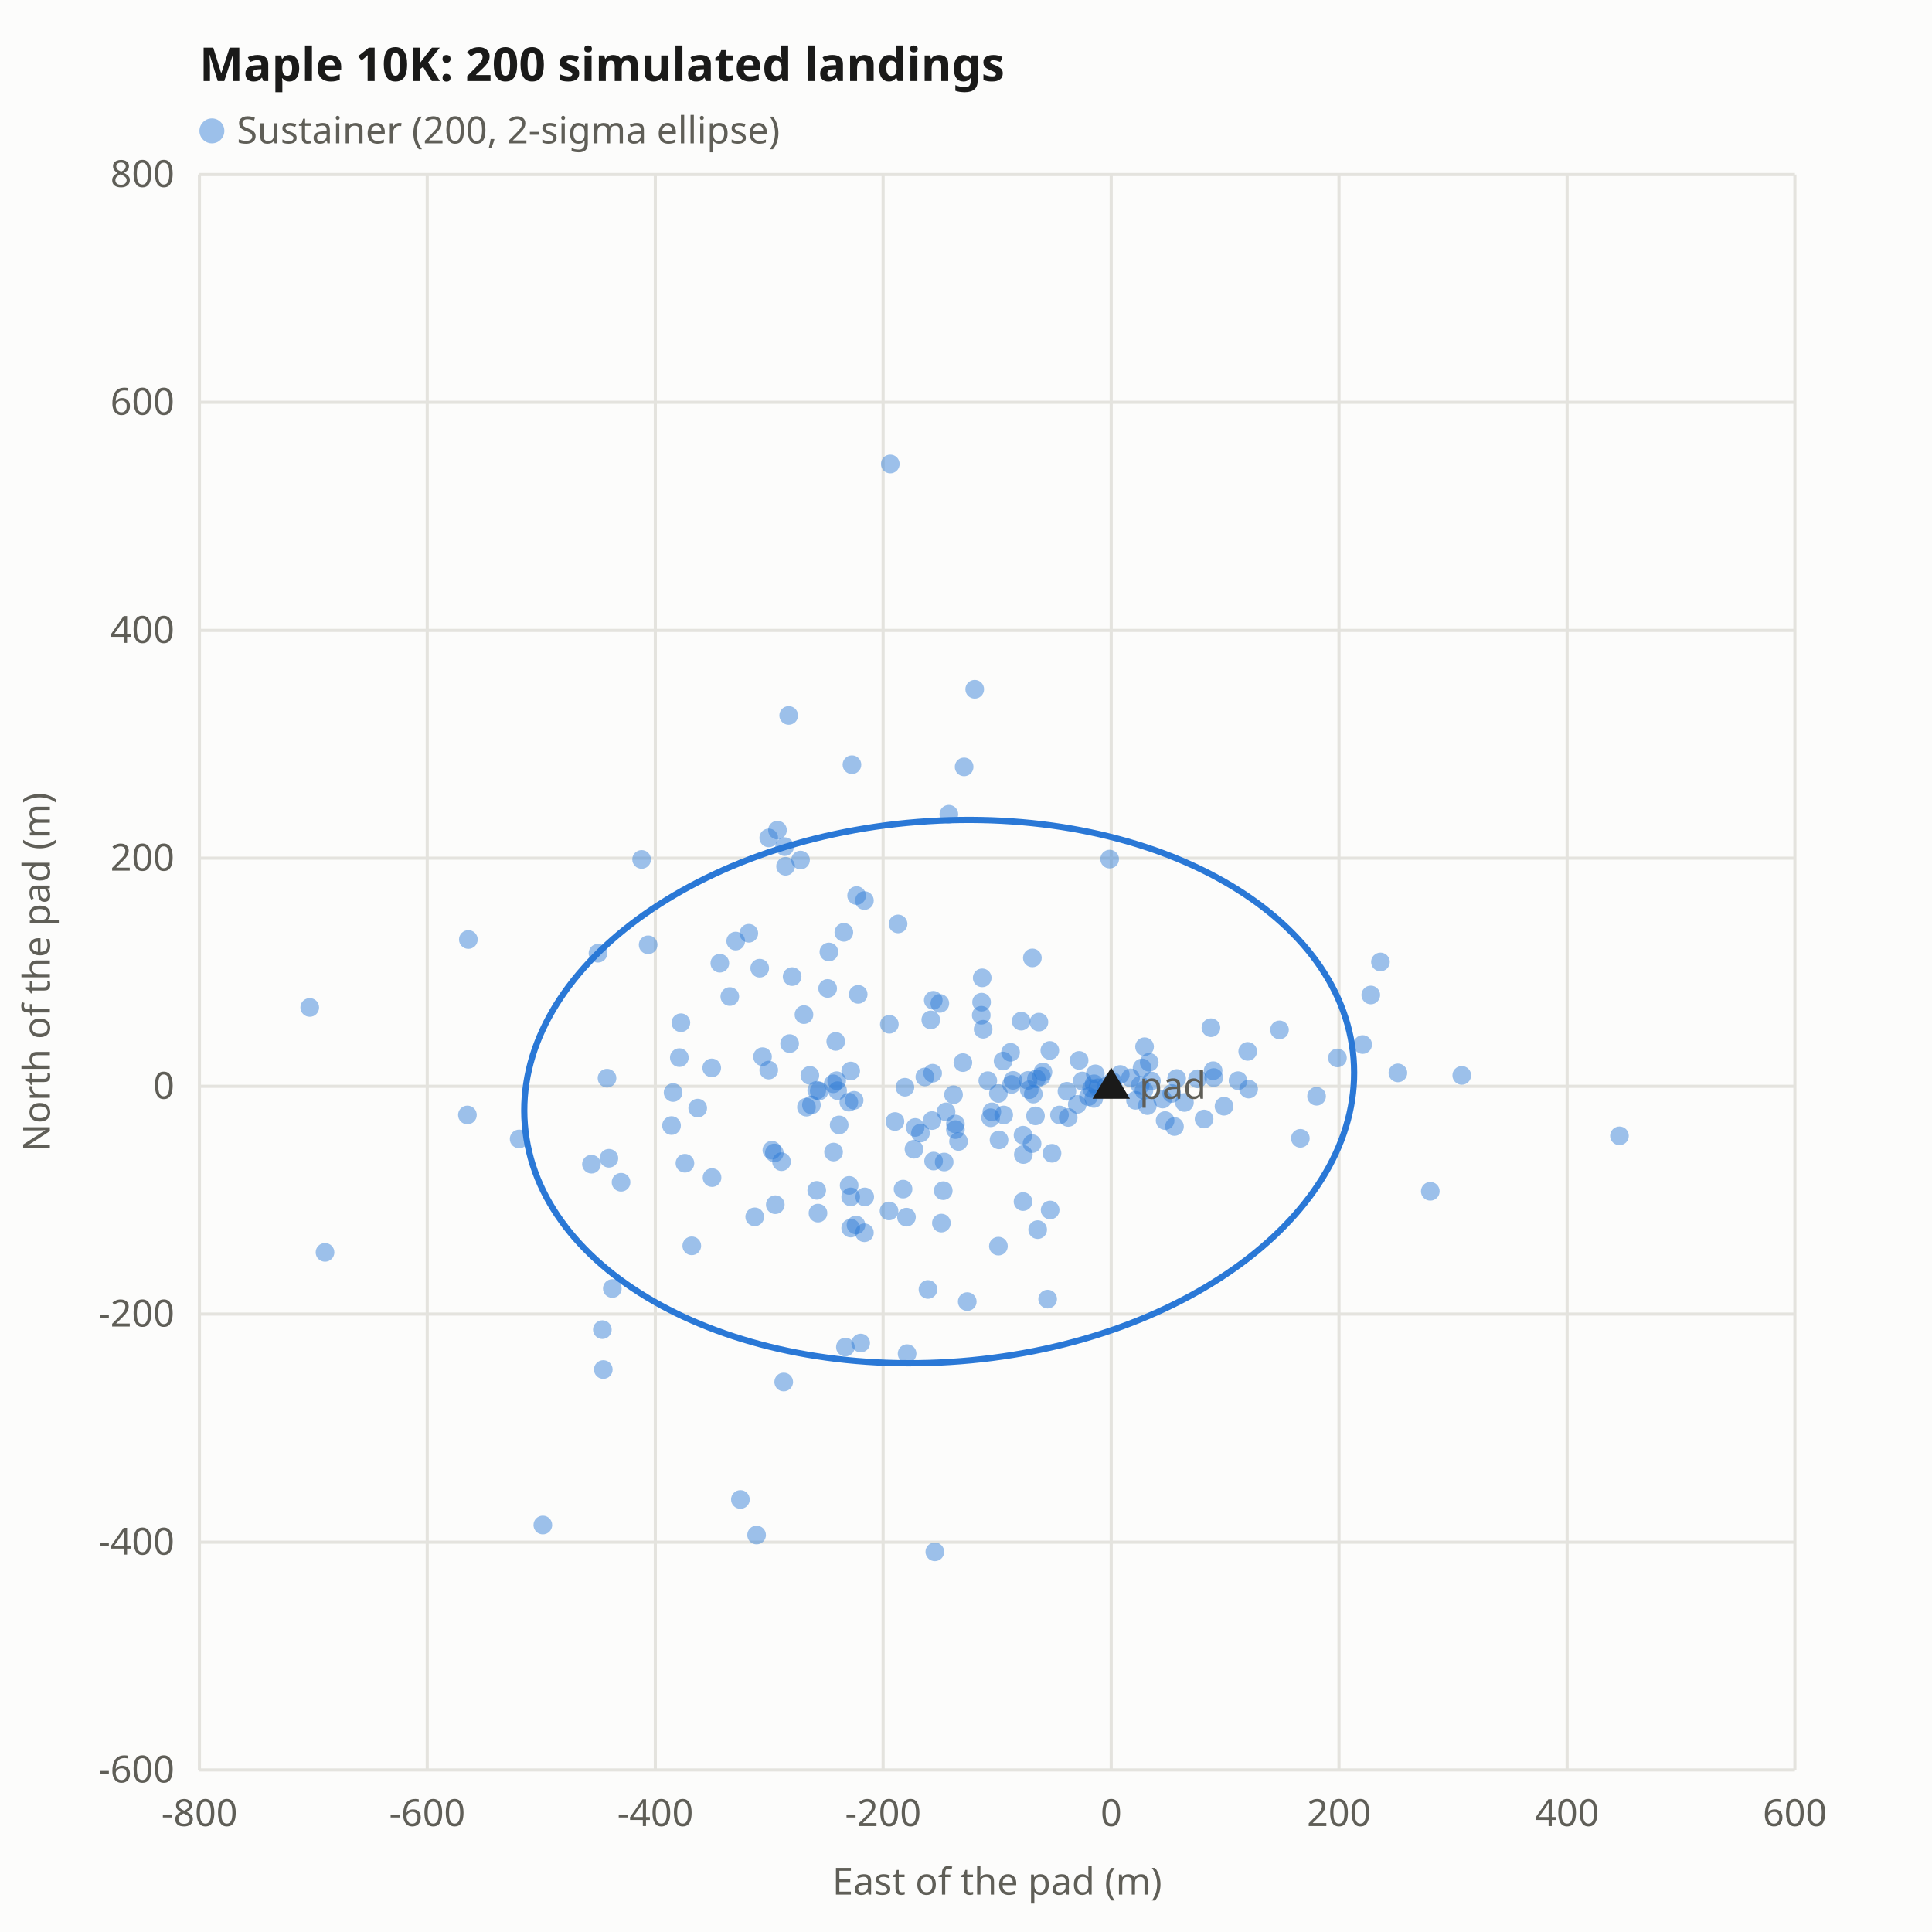
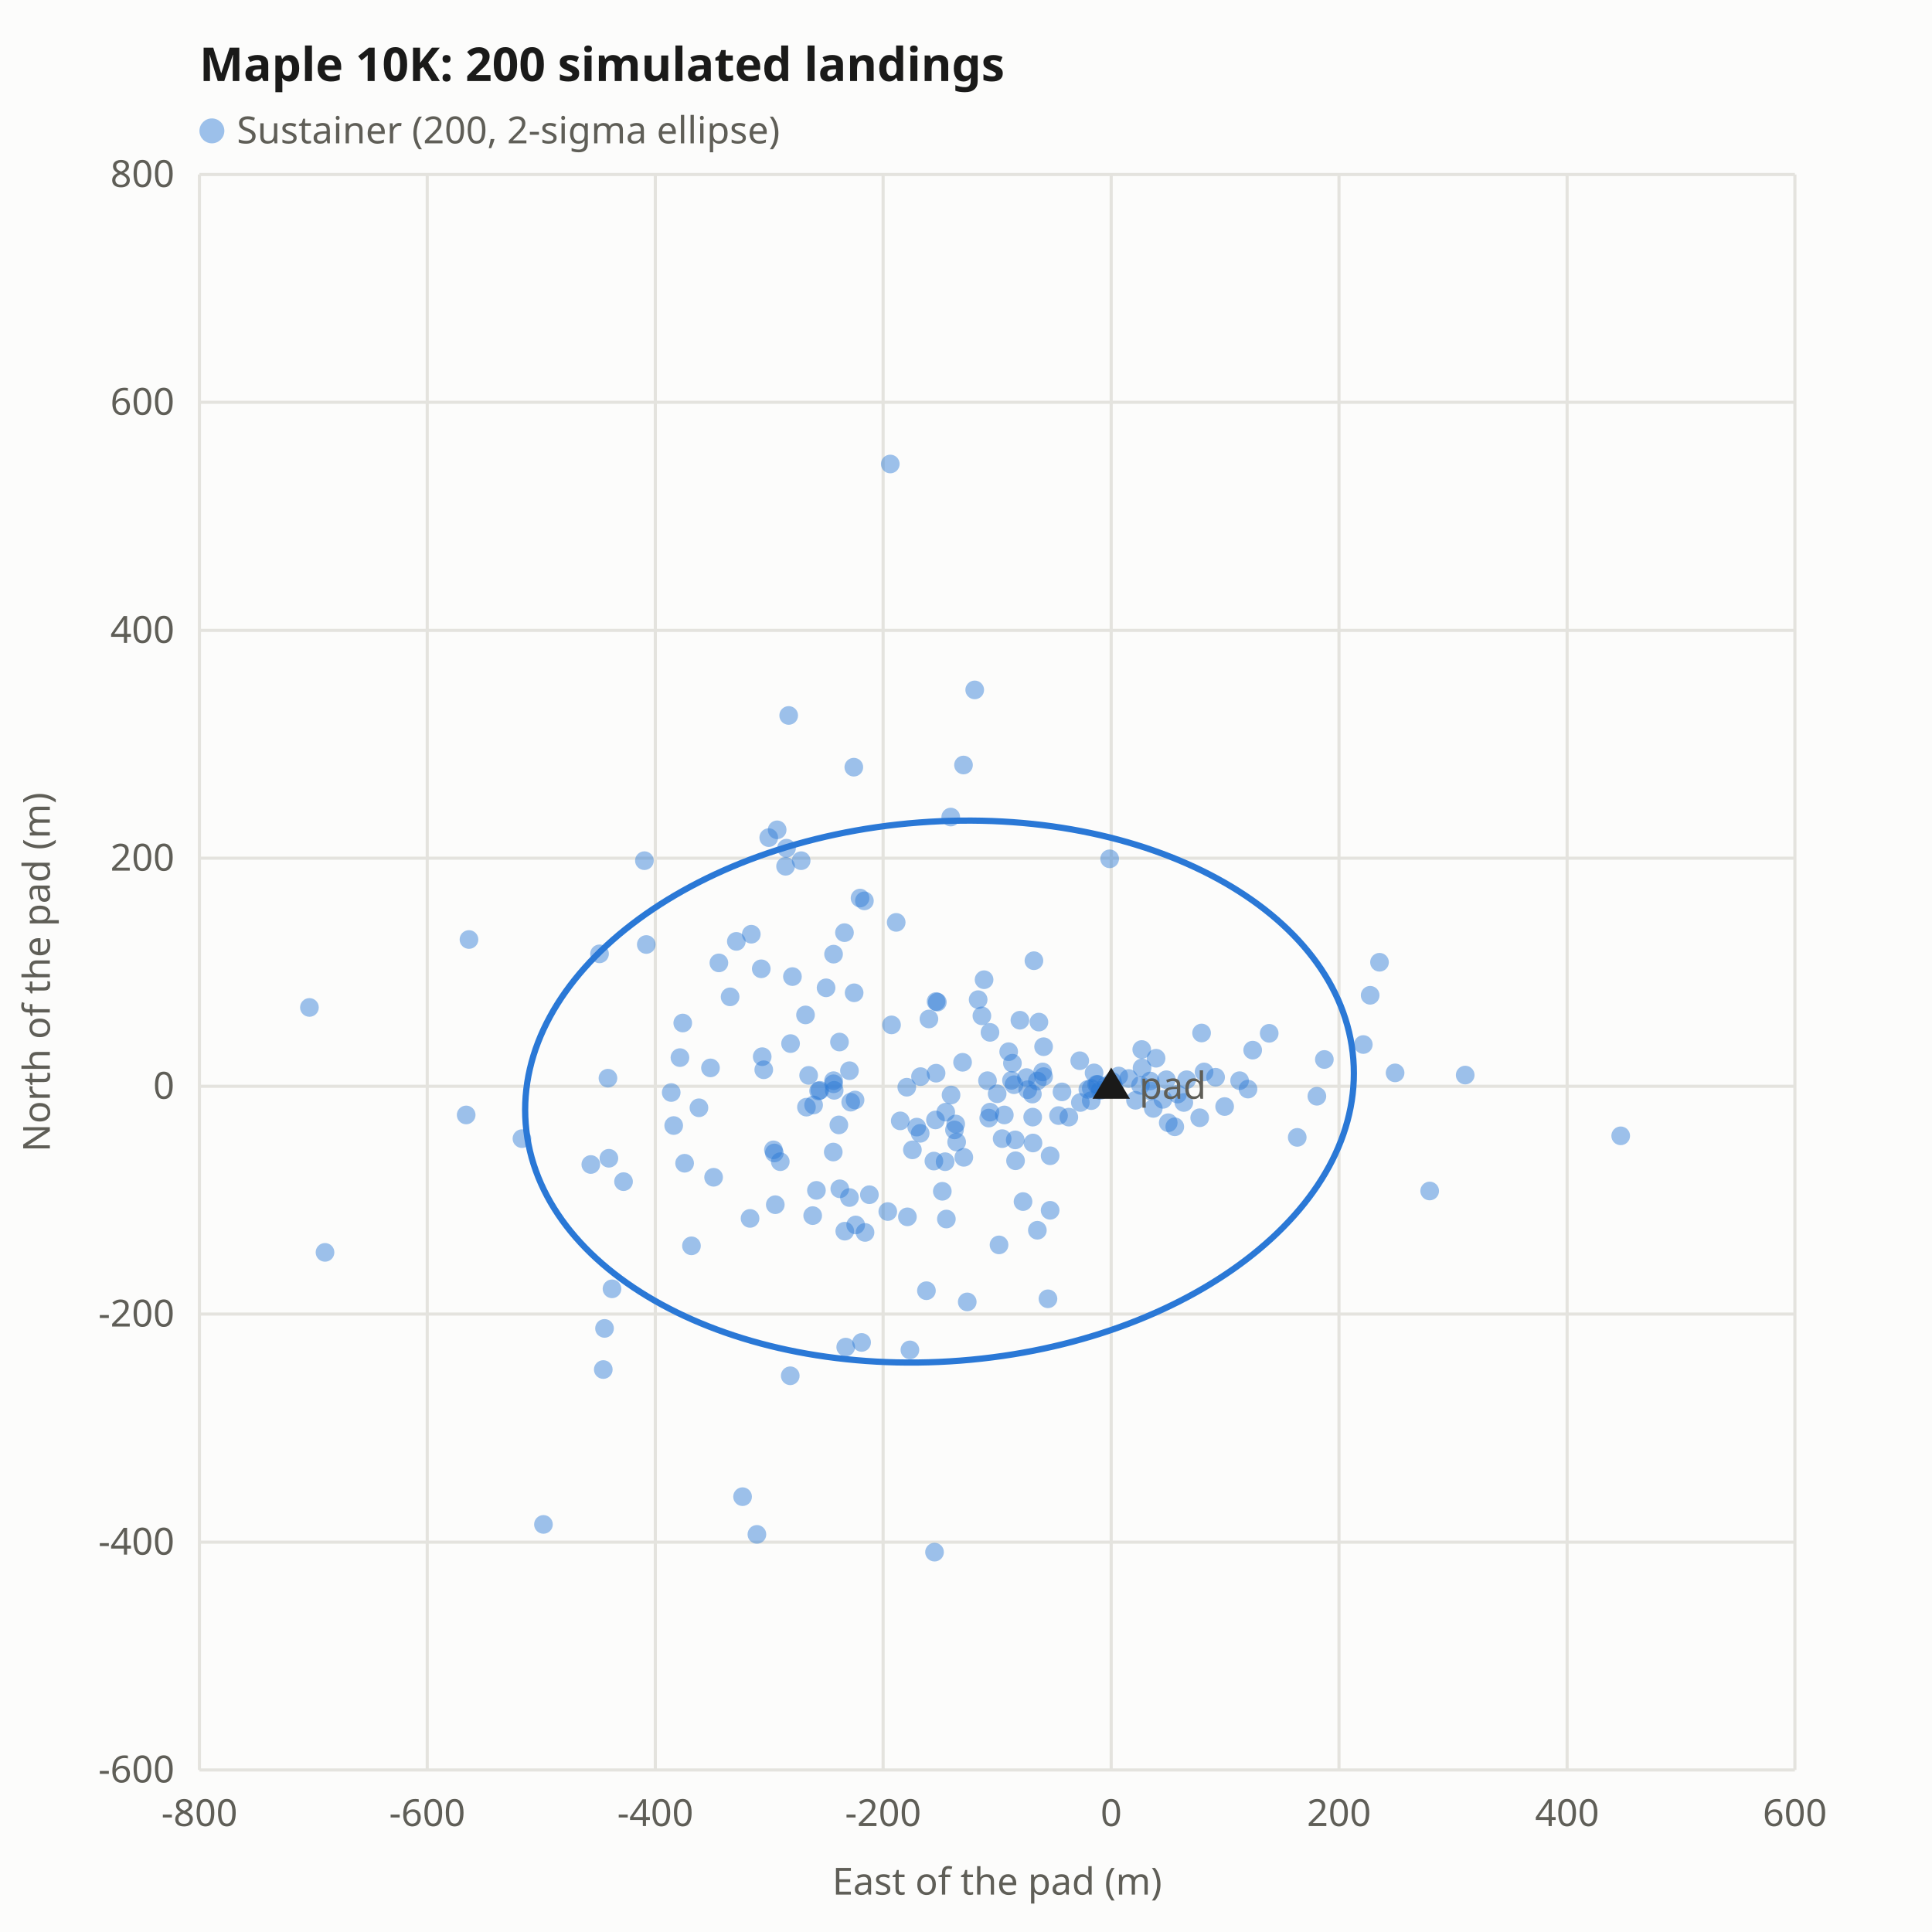
<svg xmlns="http://www.w3.org/2000/svg" viewBox="0 0 620 620" width="620" height="620" role="img" aria-label="Maple 10K: 200 simulated landings">
  <style>
.bg{fill:#fcfcfb}.grid{stroke:#e4e3de;stroke-width:1}.axis{stroke:#b8b7ae;stroke-width:1}.t1{fill:#1a1a19;font:600 15px system-ui,sans-serif}.t2{fill:#5f5e57;font:12px system-ui,sans-serif}.p0{fill:#2a78d6;fill-opacity:.45}.p1{fill:#d9480f;fill-opacity:.45}.e0{fill:none;stroke:#2a78d6;stroke-width:2}.e1{fill:none;stroke:#d9480f;stroke-width:2;stroke-dasharray:5 3}.pad{fill:#1a1a19}
@media (prefers-color-scheme: dark){.bg{fill:#1a1a19}.grid{stroke:#34332f}.axis{stroke:#5f5e57}.t1{fill:#ffffff}.t2{fill:#c3c2b7}.p0{fill:#3987e5}.p1{fill:#f08c4f}.e0{stroke:#3987e5}.e1{stroke:#f08c4f}.pad{fill:#ffffff}}
</style>
  <rect class="bg" width="620" height="620" />
  <text class="t1" x="64" y="26">Maple 10K: 200 simulated landings</text>
  <line class="grid" x1="64.0" x2="64.0" y1="56" y2="568.0" />
  <line class="grid" x1="64" x2="576.0" y1="568.0" y2="568.0" />
  <text class="t2" x="64.0" y="586.0" text-anchor="middle">-800</text>
  <text class="t2" x="56" y="572.0" text-anchor="end">-600</text>
  <line class="grid" x1="137.1" x2="137.1" y1="56" y2="568.0" />
  <line class="grid" x1="64" x2="576.0" y1="494.9" y2="494.9" />
  <text class="t2" x="137.1" y="586.0" text-anchor="middle">-600</text>
  <text class="t2" x="56" y="498.9" text-anchor="end">-400</text>
  <line class="grid" x1="210.3" x2="210.3" y1="56" y2="568.0" />
  <line class="grid" x1="64" x2="576.0" y1="421.7" y2="421.7" />
  <text class="t2" x="210.3" y="586.0" text-anchor="middle">-400</text>
  <text class="t2" x="56" y="425.7" text-anchor="end">-200</text>
  <line class="grid" x1="283.4" x2="283.4" y1="56" y2="568.0" />
  <line class="grid" x1="64" x2="576.0" y1="348.6" y2="348.6" />
  <text class="t2" x="283.4" y="586.0" text-anchor="middle">-200</text>
  <text class="t2" x="56" y="352.6" text-anchor="end">0</text>
  <line class="grid" x1="356.6" x2="356.6" y1="56" y2="568.0" />
  <line class="grid" x1="64" x2="576.0" y1="275.4" y2="275.4" />
  <text class="t2" x="356.6" y="586.0" text-anchor="middle">0</text>
  <text class="t2" x="56" y="279.4" text-anchor="end">200</text>
  <line class="grid" x1="429.7" x2="429.7" y1="56" y2="568.0" />
  <line class="grid" x1="64" x2="576.0" y1="202.3" y2="202.3" />
  <text class="t2" x="429.7" y="586.0" text-anchor="middle">200</text>
  <text class="t2" x="56" y="206.3" text-anchor="end">400</text>
  <line class="grid" x1="502.9" x2="502.9" y1="56" y2="568.0" />
  <line class="grid" x1="64" x2="576.0" y1="129.1" y2="129.1" />
  <text class="t2" x="502.9" y="586.0" text-anchor="middle">400</text>
  <text class="t2" x="56" y="133.1" text-anchor="end">600</text>
  <line class="grid" x1="576.0" x2="576.0" y1="56" y2="568.0" />
  <line class="grid" x1="64" x2="576.0" y1="56.0" y2="56.0" />
  <text class="t2" x="576.0" y="586.0" text-anchor="middle">600</text>
  <text class="t2" x="56" y="60.0" text-anchor="end">800</text>
  <text class="t2" x="320.0" y="608" text-anchor="middle">East of the pad (m)</text>
  <text class="t2" transform="translate(16 312.0) rotate(-90)" text-anchor="middle">North of the pad (m)</text>
-   <circle class="p0" cx="410.6" cy="330.5" r="3" />
-   <circle class="p0" cx="268.8" cy="350.0" r="3" />
+   <circle class="p0" cx="407.3" cy="331.6" r="3" />
+   <circle class="p0" cx="267.7" cy="349.9" r="3" />
  <circle class="p0" cx="248.5" cy="370.0" r="3" />
-   <circle class="p0" cx="331.3" cy="307.4" r="3" />
-   <circle class="p0" cx="271.3" cy="432.3" r="3" />
-   <circle class="p0" cx="368.2" cy="354.8" r="3" />
-   <circle class="p0" cx="99.4" cy="323.3" r="3" />
-   <circle class="p0" cx="376.0" cy="350.9" r="3" />
-   <circle class="p0" cx="376.9" cy="361.5" r="3" />
-   <circle class="p0" cx="448.6" cy="344.3" r="3" />
-   <circle class="p0" cx="318.3" cy="356.8" r="3" />
-   <circle class="p0" cx="334.7" cy="344.0" r="3" />
-   <circle class="p0" cx="218.0" cy="339.4" r="3" />
-   <circle class="p0" cx="299.3" cy="344.4" r="3" />
-   <circle class="p0" cx="334.2" cy="345.4" r="3" />
-   <circle class="p0" cx="355.0" cy="348.6" r="3" />
-   <circle class="p0" cx="356.1" cy="275.7" r="3" />
-   <circle class="p0" cx="336.9" cy="337.1" r="3" />
-   <circle class="p0" cx="253.4" cy="334.9" r="3" />
-   <circle class="p0" cx="285.3" cy="388.6" r="3" />
-   <circle class="p0" cx="309.0" cy="341.0" r="3" />
+   <circle class="p0" cx="331.8" cy="308.3" r="3" />
+   <circle class="p0" cx="271.4" cy="432.3" r="3" />
+   <circle class="p0" cx="370.1" cy="355.7" r="3" />
+   <circle class="p0" cx="99.3" cy="323.3" r="3" />
+   <circle class="p0" cx="377.9" cy="351.1" r="3" />
+   <circle class="p0" cx="377.0" cy="361.6" r="3" />
+   <circle class="p0" cx="447.7" cy="344.3" r="3" />
+   <circle class="p0" cx="317.7" cy="356.9" r="3" />
+   <circle class="p0" cx="334.6" cy="344.0" r="3" />
+   <circle class="p0" cx="218.2" cy="339.4" r="3" />
+   <circle class="p0" cx="300.4" cy="344.4" r="3" />
+   <circle class="p0" cx="334.9" cy="345.5" r="3" />
+   <circle class="p0" cx="354.9" cy="348.5" r="3" />
+   <circle class="p0" cx="356.1" cy="275.6" r="3" />
+   <circle class="p0" cx="334.9" cy="335.9" r="3" />
+   <circle class="p0" cx="253.7" cy="334.9" r="3" />
+   <circle class="p0" cx="284.9" cy="388.8" r="3" />
+   <circle class="p0" cx="308.9" cy="340.9" r="3" />
  <circle class="p0" cx="258.8" cy="355.3" r="3" />
-   <circle class="p0" cx="337.0" cy="388.3" r="3" />
-   <circle class="p0" cx="312.8" cy="221.2" r="3" />
+   <circle class="p0" cx="337.0" cy="388.4" r="3" />
+   <circle class="p0" cx="312.8" cy="221.4" r="3" />
  <circle class="p0" cx="252.1" cy="278.0" r="3" />
-   <circle class="p0" cx="269.3" cy="361.0" r="3" />
-   <circle class="p0" cx="306.6" cy="362.5" r="3" />
-   <circle class="p0" cx="242.2" cy="390.5" r="3" />
-   <circle class="p0" cx="265.6" cy="317.2" r="3" />
-   <circle class="p0" cx="301.6" cy="322.0" r="3" />
-   <circle class="p0" cx="389.5" cy="345.8" r="3" />
-   <circle class="p0" cx="189.8" cy="373.6" r="3" />
-   <circle class="p0" cx="357.0" cy="347.0" r="3" />
-   <circle class="p0" cx="262.9" cy="350.1" r="3" />
-   <circle class="p0" cx="392.8" cy="355.0" r="3" />
-   <circle class="p0" cx="268.5" cy="346.8" r="3" />
-   <circle class="p0" cx="194.8" cy="346.0" r="3" />
-   <circle class="p0" cx="251.5" cy="443.5" r="3" />
-   <circle class="p0" cx="287.2" cy="359.9" r="3" />
-   <circle class="p0" cx="368.8" cy="340.9" r="3" />
-   <circle class="p0" cx="351.1" cy="347.8" r="3" />
-   <circle class="p0" cx="337.6" cy="370.1" r="3" />
-   <circle class="p0" cx="324.3" cy="337.7" r="3" />
-   <circle class="p0" cx="351.5" cy="344.6" r="3" />
-   <circle class="p0" cx="315.5" cy="330.3" r="3" />
-   <circle class="p0" cx="297.8" cy="413.8" r="3" />
-   <circle class="p0" cx="349.3" cy="351.9" r="3" />
-   <circle class="p0" cx="328.4" cy="370.5" r="3" />
-   <circle class="p0" cx="345.7" cy="354.4" r="3" />
-   <circle class="p0" cx="244.7" cy="339.1" r="3" />
-   <circle class="p0" cx="519.7" cy="364.5" r="3" />
-   <circle class="p0" cx="267.5" cy="369.7" r="3" />
-   <circle class="p0" cx="275.4" cy="319.1" r="3" />
-   <circle class="p0" cx="367.3" cy="335.9" r="3" />
-   <circle class="p0" cx="303.6" cy="356.8" r="3" />
-   <circle class="p0" cx="429.2" cy="339.5" r="3" />
-   <circle class="p0" cx="320.4" cy="350.9" r="3" />
-   <circle class="p0" cx="342.4" cy="350.2" r="3" />
-   <circle class="p0" cx="331.6" cy="351.1" r="3" />
-   <circle class="p0" cx="291.1" cy="434.4" r="3" />
-   <circle class="p0" cx="351.0" cy="352.5" r="3" />
-   <circle class="p0" cx="216.0" cy="350.6" r="3" />
-   <circle class="p0" cx="193.3" cy="426.7" r="3" />
-   <circle class="p0" cx="373.9" cy="359.6" r="3" />
-   <circle class="p0" cx="296.8" cy="345.6" r="3" />
-   <circle class="p0" cx="246.7" cy="268.9" r="3" />
-   <circle class="p0" cx="300.0" cy="498.0" r="3" />
-   <circle class="p0" cx="317.0" cy="346.8" r="3" />
-   <circle class="p0" cx="228.4" cy="342.7" r="3" />
-   <circle class="p0" cx="260.4" cy="354.6" r="3" />
-   <circle class="p0" cx="262.1" cy="349.9" r="3" />
-   <circle class="p0" cx="315.2" cy="313.8" r="3" />
+   <circle class="p0" cx="269.2" cy="361.0" r="3" />
+   <circle class="p0" cx="306.3" cy="362.6" r="3" />
+   <circle class="p0" cx="240.7" cy="391.0" r="3" />
+   <circle class="p0" cx="265.1" cy="317.0" r="3" />
+   <circle class="p0" cx="300.8" cy="321.6" r="3" />
+   <circle class="p0" cx="390.1" cy="345.7" r="3" />
+   <circle class="p0" cx="189.6" cy="373.7" r="3" />
+   <circle class="p0" cx="357.0" cy="347.1" r="3" />
+   <circle class="p0" cx="262.7" cy="350.1" r="3" />
+   <circle class="p0" cx="393.0" cy="355.1" r="3" />
+   <circle class="p0" cx="267.5" cy="346.8" r="3" />
+   <circle class="p0" cx="195.1" cy="346.0" r="3" />
+   <circle class="p0" cx="253.6" cy="441.5" r="3" />
+   <circle class="p0" cx="288.9" cy="359.7" r="3" />
+   <circle class="p0" cx="371.0" cy="339.6" r="3" />
+   <circle class="p0" cx="352.3" cy="348.0" r="3" />
+   <circle class="p0" cx="337.0" cy="370.9" r="3" />
+   <circle class="p0" cx="323.7" cy="337.5" r="3" />
+   <circle class="p0" cx="351.1" cy="344.3" r="3" />
+   <circle class="p0" cx="317.7" cy="331.3" r="3" />
+   <circle class="p0" cx="297.3" cy="414.2" r="3" />
+   <circle class="p0" cx="353.1" cy="349.9" r="3" />
+   <circle class="p0" cx="325.9" cy="372.5" r="3" />
+   <circle class="p0" cx="346.7" cy="353.8" r="3" />
+   <circle class="p0" cx="244.6" cy="339.1" r="3" />
+   <circle class="p0" cx="520.1" cy="364.5" r="3" />
+   <circle class="p0" cx="267.4" cy="369.7" r="3" />
+   <circle class="p0" cx="274.1" cy="318.6" r="3" />
+   <circle class="p0" cx="366.4" cy="336.8" r="3" />
+   <circle class="p0" cx="303.5" cy="356.9" r="3" />
+   <circle class="p0" cx="425.0" cy="340.0" r="3" />
+   <circle class="p0" cx="320.0" cy="351.0" r="3" />
+   <circle class="p0" cx="340.8" cy="350.4" r="3" />
+   <circle class="p0" cx="331.3" cy="351.1" r="3" />
+   <circle class="p0" cx="292.0" cy="433.2" r="3" />
+   <circle class="p0" cx="350.2" cy="353.2" r="3" />
+   <circle class="p0" cx="215.4" cy="350.6" r="3" />
+   <circle class="p0" cx="194.0" cy="426.3" r="3" />
+   <circle class="p0" cx="374.9" cy="360.3" r="3" />
+   <circle class="p0" cx="295.4" cy="345.5" r="3" />
+   <circle class="p0" cx="246.7" cy="268.8" r="3" />
+   <circle class="p0" cx="299.9" cy="498.1" r="3" />
+   <circle class="p0" cx="316.9" cy="346.8" r="3" />
+   <circle class="p0" cx="228.0" cy="342.7" r="3" />
+   <circle class="p0" cx="261.1" cy="354.6" r="3" />
+   <circle class="p0" cx="263.1" cy="349.9" r="3" />
+   <circle class="p0" cx="315.8" cy="314.4" r="3" />
  <circle class="p0" cx="285.7" cy="148.9" r="3" />
-   <circle class="p0" cx="422.5" cy="351.8" r="3" />
-   <circle class="p0" cx="266.0" cy="305.5" r="3" />
-   <circle class="p0" cx="258.0" cy="325.6" r="3" />
-   <circle class="p0" cx="388.6" cy="329.8" r="3" />
-   <circle class="p0" cx="249.5" cy="266.4" r="3" />
-   <circle class="p0" cx="290.4" cy="348.9" r="3" />
-   <circle class="p0" cx="346.3" cy="340.3" r="3" />
-   <circle class="p0" cx="380.1" cy="353.8" r="3" />
-   <circle class="p0" cx="320.4" cy="399.9" r="3" />
-   <circle class="p0" cx="222.0" cy="399.8" r="3" />
-   <circle class="p0" cx="362.8" cy="345.9" r="3" />
-   <circle class="p0" cx="274.7" cy="393.1" r="3" />
-   <circle class="p0" cx="328.3" cy="364.3" r="3" />
-   <circle class="p0" cx="367.1" cy="349.9" r="3" />
-   <circle class="p0" cx="228.5" cy="377.9" r="3" />
-   <circle class="p0" cx="150.0" cy="357.8" r="3" />
-   <circle class="p0" cx="277.5" cy="384.1" r="3" />
-   <circle class="p0" cx="166.6" cy="365.5" r="3" />
-   <circle class="p0" cx="274.9" cy="287.4" r="3" />
-   <circle class="p0" cx="314.9" cy="325.8" r="3" />
-   <circle class="p0" cx="254.2" cy="313.4" r="3" />
+   <circle class="p0" cx="422.6" cy="351.8" r="3" />
+   <circle class="p0" cx="267.5" cy="306.2" r="3" />
+   <circle class="p0" cx="258.5" cy="325.7" r="3" />
+   <circle class="p0" cx="385.6" cy="331.5" r="3" />
+   <circle class="p0" cx="249.4" cy="266.3" r="3" />
+   <circle class="p0" cx="291.0" cy="348.9" r="3" />
+   <circle class="p0" cx="346.5" cy="340.4" r="3" />
+   <circle class="p0" cx="379.9" cy="353.8" r="3" />
+   <circle class="p0" cx="320.6" cy="399.5" r="3" />
+   <circle class="p0" cx="221.9" cy="399.8" r="3" />
+   <circle class="p0" cx="362.2" cy="346.1" r="3" />
+   <circle class="p0" cx="274.6" cy="393.1" r="3" />
+   <circle class="p0" cx="325.8" cy="365.8" r="3" />
+   <circle class="p0" cx="369.3" cy="350.1" r="3" />
+   <circle class="p0" cx="229.0" cy="377.8" r="3" />
+   <circle class="p0" cx="149.6" cy="357.8" r="3" />
+   <circle class="p0" cx="279.0" cy="383.4" r="3" />
+   <circle class="p0" cx="167.5" cy="365.4" r="3" />
+   <circle class="p0" cx="276.0" cy="288.2" r="3" />
+   <circle class="p0" cx="315.1" cy="326.0" r="3" />
+   <circle class="p0" cx="254.3" cy="313.4" r="3" />
  <circle class="p0" cx="328.3" cy="385.6" r="3" />
-   <circle class="p0" cx="320.6" cy="365.8" r="3" />
-   <circle class="p0" cx="243.8" cy="310.7" r="3" />
+   <circle class="p0" cx="321.6" cy="365.4" r="3" />
+   <circle class="p0" cx="244.3" cy="310.9" r="3" />
  <circle class="p0" cx="253.1" cy="229.6" r="3" />
-   <circle class="p0" cx="293.7" cy="361.8" r="3" />
-   <circle class="p0" cx="289.8" cy="381.6" r="3" />
-   <circle class="p0" cx="150.3" cy="301.5" r="3" />
-   <circle class="p0" cx="342.8" cy="358.6" r="3" />
-   <circle class="p0" cx="315.0" cy="321.6" r="3" />
+   <circle class="p0" cx="294.2" cy="361.7" r="3" />
+   <circle class="p0" cx="309.3" cy="371.4" r="3" />
+   <circle class="p0" cx="150.5" cy="301.5" r="3" />
+   <circle class="p0" cx="343.0" cy="358.5" r="3" />
+   <circle class="p0" cx="313.9" cy="320.8" r="3" />
  <circle class="p0" cx="366.5" cy="342.7" r="3" />
-   <circle class="p0" cx="295.4" cy="363.6" r="3" />
-   <circle class="p0" cx="293.3" cy="368.8" r="3" />
-   <circle class="p0" cx="262.5" cy="389.3" r="3" />
-   <circle class="p0" cx="285.4" cy="328.7" r="3" />
-   <circle class="p0" cx="389.3" cy="343.6" r="3" />
-   <circle class="p0" cx="273.4" cy="245.4" r="3" />
-   <circle class="p0" cx="336.2" cy="416.9" r="3" />
-   <circle class="p0" cx="357.3" cy="348.9" r="3" />
-   <circle class="p0" cx="299.1" cy="359.6" r="3" />
-   <circle class="p0" cx="274.1" cy="353.1" r="3" />
-   <circle class="p0" cx="332.3" cy="358.1" r="3" />
-   <circle class="p0" cx="306.6" cy="360.7" r="3" />
-   <circle class="p0" cx="205.9" cy="275.8" r="3" />
-   <circle class="p0" cx="400.7" cy="349.5" r="3" />
-   <circle class="p0" cx="259.9" cy="345.1" r="3" />
-   <circle class="p0" cx="246.7" cy="343.4" r="3" />
-   <circle class="p0" cx="298.7" cy="327.3" r="3" />
-   <circle class="p0" cx="219.8" cy="373.3" r="3" />
-   <circle class="p0" cx="273.0" cy="394.1" r="3" />
+   <circle class="p0" cx="295.3" cy="363.7" r="3" />
+   <circle class="p0" cx="292.8" cy="369.0" r="3" />
+   <circle class="p0" cx="260.8" cy="390.1" r="3" />
+   <circle class="p0" cx="286.1" cy="328.9" r="3" />
+   <circle class="p0" cx="386.4" cy="344.0" r="3" />
+   <circle class="p0" cx="274.0" cy="246.2" r="3" />
+   <circle class="p0" cx="336.3" cy="416.8" r="3" />
+   <circle class="p0" cx="357.5" cy="348.9" r="3" />
+   <circle class="p0" cx="300.2" cy="359.4" r="3" />
+   <circle class="p0" cx="274.4" cy="353.0" r="3" />
+   <circle class="p0" cx="331.4" cy="358.5" r="3" />
+   <circle class="p0" cx="306.7" cy="360.7" r="3" />
+   <circle class="p0" cx="206.8" cy="276.2" r="3" />
+   <circle class="p0" cx="400.5" cy="349.5" r="3" />
+   <circle class="p0" cx="259.5" cy="345.1" r="3" />
+   <circle class="p0" cx="245.1" cy="343.3" r="3" />
+   <circle class="p0" cx="298.1" cy="327.0" r="3" />
+   <circle class="p0" cx="219.7" cy="373.3" r="3" />
+   <circle class="p0" cx="271.1" cy="395.1" r="3" />
  <circle class="p0" cx="248.8" cy="386.6" r="3" />
-   <circle class="p0" cx="310.4" cy="417.7" r="3" />
-   <circle class="p0" cx="223.9" cy="355.6" r="3" />
-   <circle class="p0" cx="267.4" cy="347.8" r="3" />
+   <circle class="p0" cx="310.4" cy="417.8" r="3" />
+   <circle class="p0" cx="224.3" cy="355.5" r="3" />
+   <circle class="p0" cx="267.5" cy="347.8" r="3" />
  <circle class="p0" cx="333.4" cy="328.0" r="3" />
-   <circle class="p0" cx="329.9" cy="346.7" r="3" />
-   <circle class="p0" cx="350.3" cy="349.3" r="3" />
-   <circle class="p0" cx="437.3" cy="335.2" r="3" />
-   <circle class="p0" cx="208.0" cy="303.2" r="3" />
-   <circle class="p0" cx="317.9" cy="358.7" r="3" />
-   <circle class="p0" cx="352.3" cy="349.1" r="3" />
-   <circle class="p0" cx="359.5" cy="344.8" r="3" />
-   <circle class="p0" cx="236.1" cy="302.0" r="3" />
-   <circle class="p0" cx="327.7" cy="327.7" r="3" />
-   <circle class="p0" cx="307.6" cy="366.3" r="3" />
-   <circle class="p0" cx="330.3" cy="349.7" r="3" />
-   <circle class="p0" cx="331.2" cy="367.0" r="3" />
-   <circle class="p0" cx="273.0" cy="343.7" r="3" />
-   <circle class="p0" cx="439.9" cy="319.3" r="3" />
-   <circle class="p0" cx="199.3" cy="379.4" r="3" />
-   <circle class="p0" cx="277.4" cy="395.6" r="3" />
+   <circle class="p0" cx="332.9" cy="346.9" r="3" />
+   <circle class="p0" cx="350.2" cy="349.3" r="3" />
+   <circle class="p0" cx="437.5" cy="335.2" r="3" />
+   <circle class="p0" cx="207.4" cy="303.1" r="3" />
+   <circle class="p0" cx="317.3" cy="358.8" r="3" />
+   <circle class="p0" cx="349.1" cy="349.6" r="3" />
+   <circle class="p0" cx="359.0" cy="345.3" r="3" />
+   <circle class="p0" cx="236.3" cy="302.1" r="3" />
+   <circle class="p0" cx="327.3" cy="327.4" r="3" />
+   <circle class="p0" cx="307.0" cy="366.5" r="3" />
+   <circle class="p0" cx="329.8" cy="349.7" r="3" />
+   <circle class="p0" cx="331.5" cy="366.8" r="3" />
+   <circle class="p0" cx="272.6" cy="343.6" r="3" />
+   <circle class="p0" cx="439.7" cy="319.4" r="3" />
+   <circle class="p0" cx="200.1" cy="379.2" r="3" />
+   <circle class="p0" cx="277.6" cy="395.5" r="3" />
  <circle class="p0" cx="195.4" cy="371.7" r="3" />
-   <circle class="p0" cx="262.1" cy="382.0" r="3" />
-   <circle class="p0" cx="250.8" cy="372.8" r="3" />
-   <circle class="p0" cx="333.0" cy="394.6" r="3" />
-   <circle class="p0" cx="369.5" cy="346.9" r="3" />
-   <circle class="p0" cx="270.8" cy="299.2" r="3" />
-   <circle class="p0" cx="277.4" cy="289.0" r="3" />
-   <circle class="p0" cx="237.6" cy="481.2" r="3" />
-   <circle class="p0" cx="218.5" cy="328.2" r="3" />
-   <circle class="p0" cx="242.8" cy="492.6" r="3" />
-   <circle class="p0" cx="299.6" cy="372.6" r="3" />
-   <circle class="p0" cx="386.4" cy="359.1" r="3" />
-   <circle class="p0" cx="325.1" cy="346.7" r="3" />
-   <circle class="p0" cx="321.9" cy="340.5" r="3" />
-   <circle class="p0" cx="322.1" cy="357.8" r="3" />
-   <circle class="p0" cx="302.1" cy="392.5" r="3" />
-   <circle class="p0" cx="240.3" cy="299.5" r="3" />
+   <circle class="p0" cx="262.0" cy="382.0" r="3" />
+   <circle class="p0" cx="250.4" cy="372.8" r="3" />
+   <circle class="p0" cx="332.9" cy="394.8" r="3" />
+   <circle class="p0" cx="369.1" cy="346.9" r="3" />
+   <circle class="p0" cx="271.0" cy="299.3" r="3" />
+   <circle class="p0" cx="277.4" cy="289.1" r="3" />
+   <circle class="p0" cx="238.3" cy="480.3" r="3" />
+   <circle class="p0" cx="219.1" cy="328.3" r="3" />
+   <circle class="p0" cx="242.9" cy="492.4" r="3" />
+   <circle class="p0" cx="299.7" cy="372.6" r="3" />
+   <circle class="p0" cx="385.0" cy="358.7" r="3" />
+   <circle class="p0" cx="324.6" cy="346.7" r="3" />
+   <circle class="p0" cx="324.9" cy="341.2" r="3" />
+   <circle class="p0" cx="322.3" cy="357.8" r="3" />
+   <circle class="p0" cx="303.7" cy="391.2" r="3" />
+   <circle class="p0" cx="241.1" cy="299.8" r="3" />
  <circle class="p0" cx="104.3" cy="401.9" r="3" />
-   <circle class="p0" cx="397.3" cy="346.8" r="3" />
+   <circle class="p0" cx="397.8" cy="346.8" r="3" />
  <circle class="p0" cx="193.6" cy="439.5" r="3" />
-   <circle class="p0" cx="332.6" cy="346.2" r="3" />
-   <circle class="p0" cx="215.5" cy="361.2" r="3" />
-   <circle class="p0" cx="377.6" cy="346.1" r="3" />
-   <circle class="p0" cx="288.2" cy="296.5" r="3" />
+   <circle class="p0" cx="329.4" cy="345.8" r="3" />
+   <circle class="p0" cx="216.2" cy="361.2" r="3" />
+   <circle class="p0" cx="374.3" cy="346.5" r="3" />
+   <circle class="p0" cx="287.6" cy="296.0" r="3" />
  <circle class="p0" cx="364.4" cy="353.1" r="3" />
-   <circle class="p0" cx="324.6" cy="348.0" r="3" />
-   <circle class="p0" cx="302.7" cy="382.1" r="3" />
-   <circle class="p0" cx="256.9" cy="276.0" r="3" />
-   <circle class="p0" cx="268.2" cy="334.2" r="3" />
-   <circle class="p0" cx="290.9" cy="390.6" r="3" />
-   <circle class="p0" cx="373.1" cy="352.7" r="3" />
-   <circle class="p0" cx="196.5" cy="413.5" r="3" />
-   <circle class="p0" cx="234.2" cy="319.8" r="3" />
-   <circle class="p0" cx="276.2" cy="431.0" r="3" />
-   <circle class="p0" cx="469.1" cy="345.1" r="3" />
-   <circle class="p0" cx="303.0" cy="372.9" r="3" />
-   <circle class="p0" cx="306.0" cy="351.3" r="3" />
-   <circle class="p0" cx="309.4" cy="246.1" r="3" />
-   <circle class="p0" cx="443.0" cy="308.7" r="3" />
-   <circle class="p0" cx="247.7" cy="369.1" r="3" />
-   <circle class="p0" cx="365.9" cy="348.3" r="3" />
-   <circle class="p0" cx="347.3" cy="346.9" r="3" />
-   <circle class="p0" cx="384.3" cy="346.2" r="3" />
-   <circle class="p0" cx="273.0" cy="384.1" r="3" />
-   <circle class="p0" cx="231.0" cy="309.1" r="3" />
-   <circle class="p0" cx="174.2" cy="489.4" r="3" />
-   <circle class="p0" cx="272.4" cy="353.7" r="3" />
-   <circle class="p0" cx="400.4" cy="337.4" r="3" />
-   <circle class="p0" cx="191.9" cy="305.9" r="3" />
-   <circle class="p0" cx="272.5" cy="380.4" r="3" />
-   <circle class="p0" cx="299.5" cy="321.0" r="3" />
-   <circle class="p0" cx="340.0" cy="357.8" r="3" />
-   <circle class="p0" cx="417.3" cy="365.3" r="3" />
-   <circle class="p0" cx="459.0" cy="382.3" r="3" />
-   <circle class="p0" cx="304.5" cy="261.3" r="3" />
-   <circle class="p0" cx="251.8" cy="271.7" r="3" />
-   <ellipse class="e0" cx="301.4" cy="350.3" rx="133.4" ry="86.8" transform="rotate(-4.56 301.4 350.3)" />
+   <circle class="p0" cx="325.4" cy="348.1" r="3" />
+   <circle class="p0" cx="302.4" cy="382.3" r="3" />
+   <circle class="p0" cx="257.1" cy="276.2" r="3" />
+   <circle class="p0" cx="269.4" cy="334.4" r="3" />
+   <circle class="p0" cx="291.2" cy="390.5" r="3" />
+   <circle class="p0" cx="373.2" cy="352.8" r="3" />
+   <circle class="p0" cx="196.4" cy="413.6" r="3" />
+   <circle class="p0" cx="234.3" cy="319.9" r="3" />
+   <circle class="p0" cx="276.5" cy="430.8" r="3" />
+   <circle class="p0" cx="470.2" cy="345.0" r="3" />
+   <circle class="p0" cx="303.3" cy="372.8" r="3" />
+   <circle class="p0" cx="305.2" cy="351.4" r="3" />
+   <circle class="p0" cx="309.2" cy="245.5" r="3" />
+   <circle class="p0" cx="442.7" cy="308.8" r="3" />
+   <circle class="p0" cx="248.2" cy="369.0" r="3" />
+   <circle class="p0" cx="366.0" cy="348.3" r="3" />
+   <circle class="p0" cx="351.9" cy="348.0" r="3" />
+   <circle class="p0" cx="380.8" cy="346.5" r="3" />
+   <circle class="p0" cx="272.6" cy="384.3" r="3" />
+   <circle class="p0" cx="230.7" cy="309.0" r="3" />
+   <circle class="p0" cx="174.4" cy="489.2" r="3" />
+   <circle class="p0" cx="273.0" cy="353.7" r="3" />
+   <circle class="p0" cx="402.0" cy="337.0" r="3" />
+   <circle class="p0" cx="192.4" cy="306.1" r="3" />
+   <circle class="p0" cx="269.5" cy="381.5" r="3" />
+   <circle class="p0" cx="300.4" cy="321.4" r="3" />
+   <circle class="p0" cx="339.7" cy="358.0" r="3" />
+   <circle class="p0" cx="416.3" cy="365.0" r="3" />
+   <circle class="p0" cx="458.8" cy="382.2" r="3" />
+   <circle class="p0" cx="305.1" cy="262.2" r="3" />
+   <circle class="p0" cx="252.4" cy="272.2" r="3" />
+   <ellipse class="e0" cx="301.5" cy="350.3" rx="133.2" ry="86.6" transform="rotate(-4.44 301.5 350.3)" />
  <circle class="p0" cx="68" cy="42" r="4" />
  <text class="t2" x="76" y="46">Sustainer (200, 2-sigma ellipse)</text>
  <path class="pad" d="M356.6 342.6 l6 10 h-12 z" />
  <text class="t2" x="365.6" y="352.6">pad</text>
</svg>
